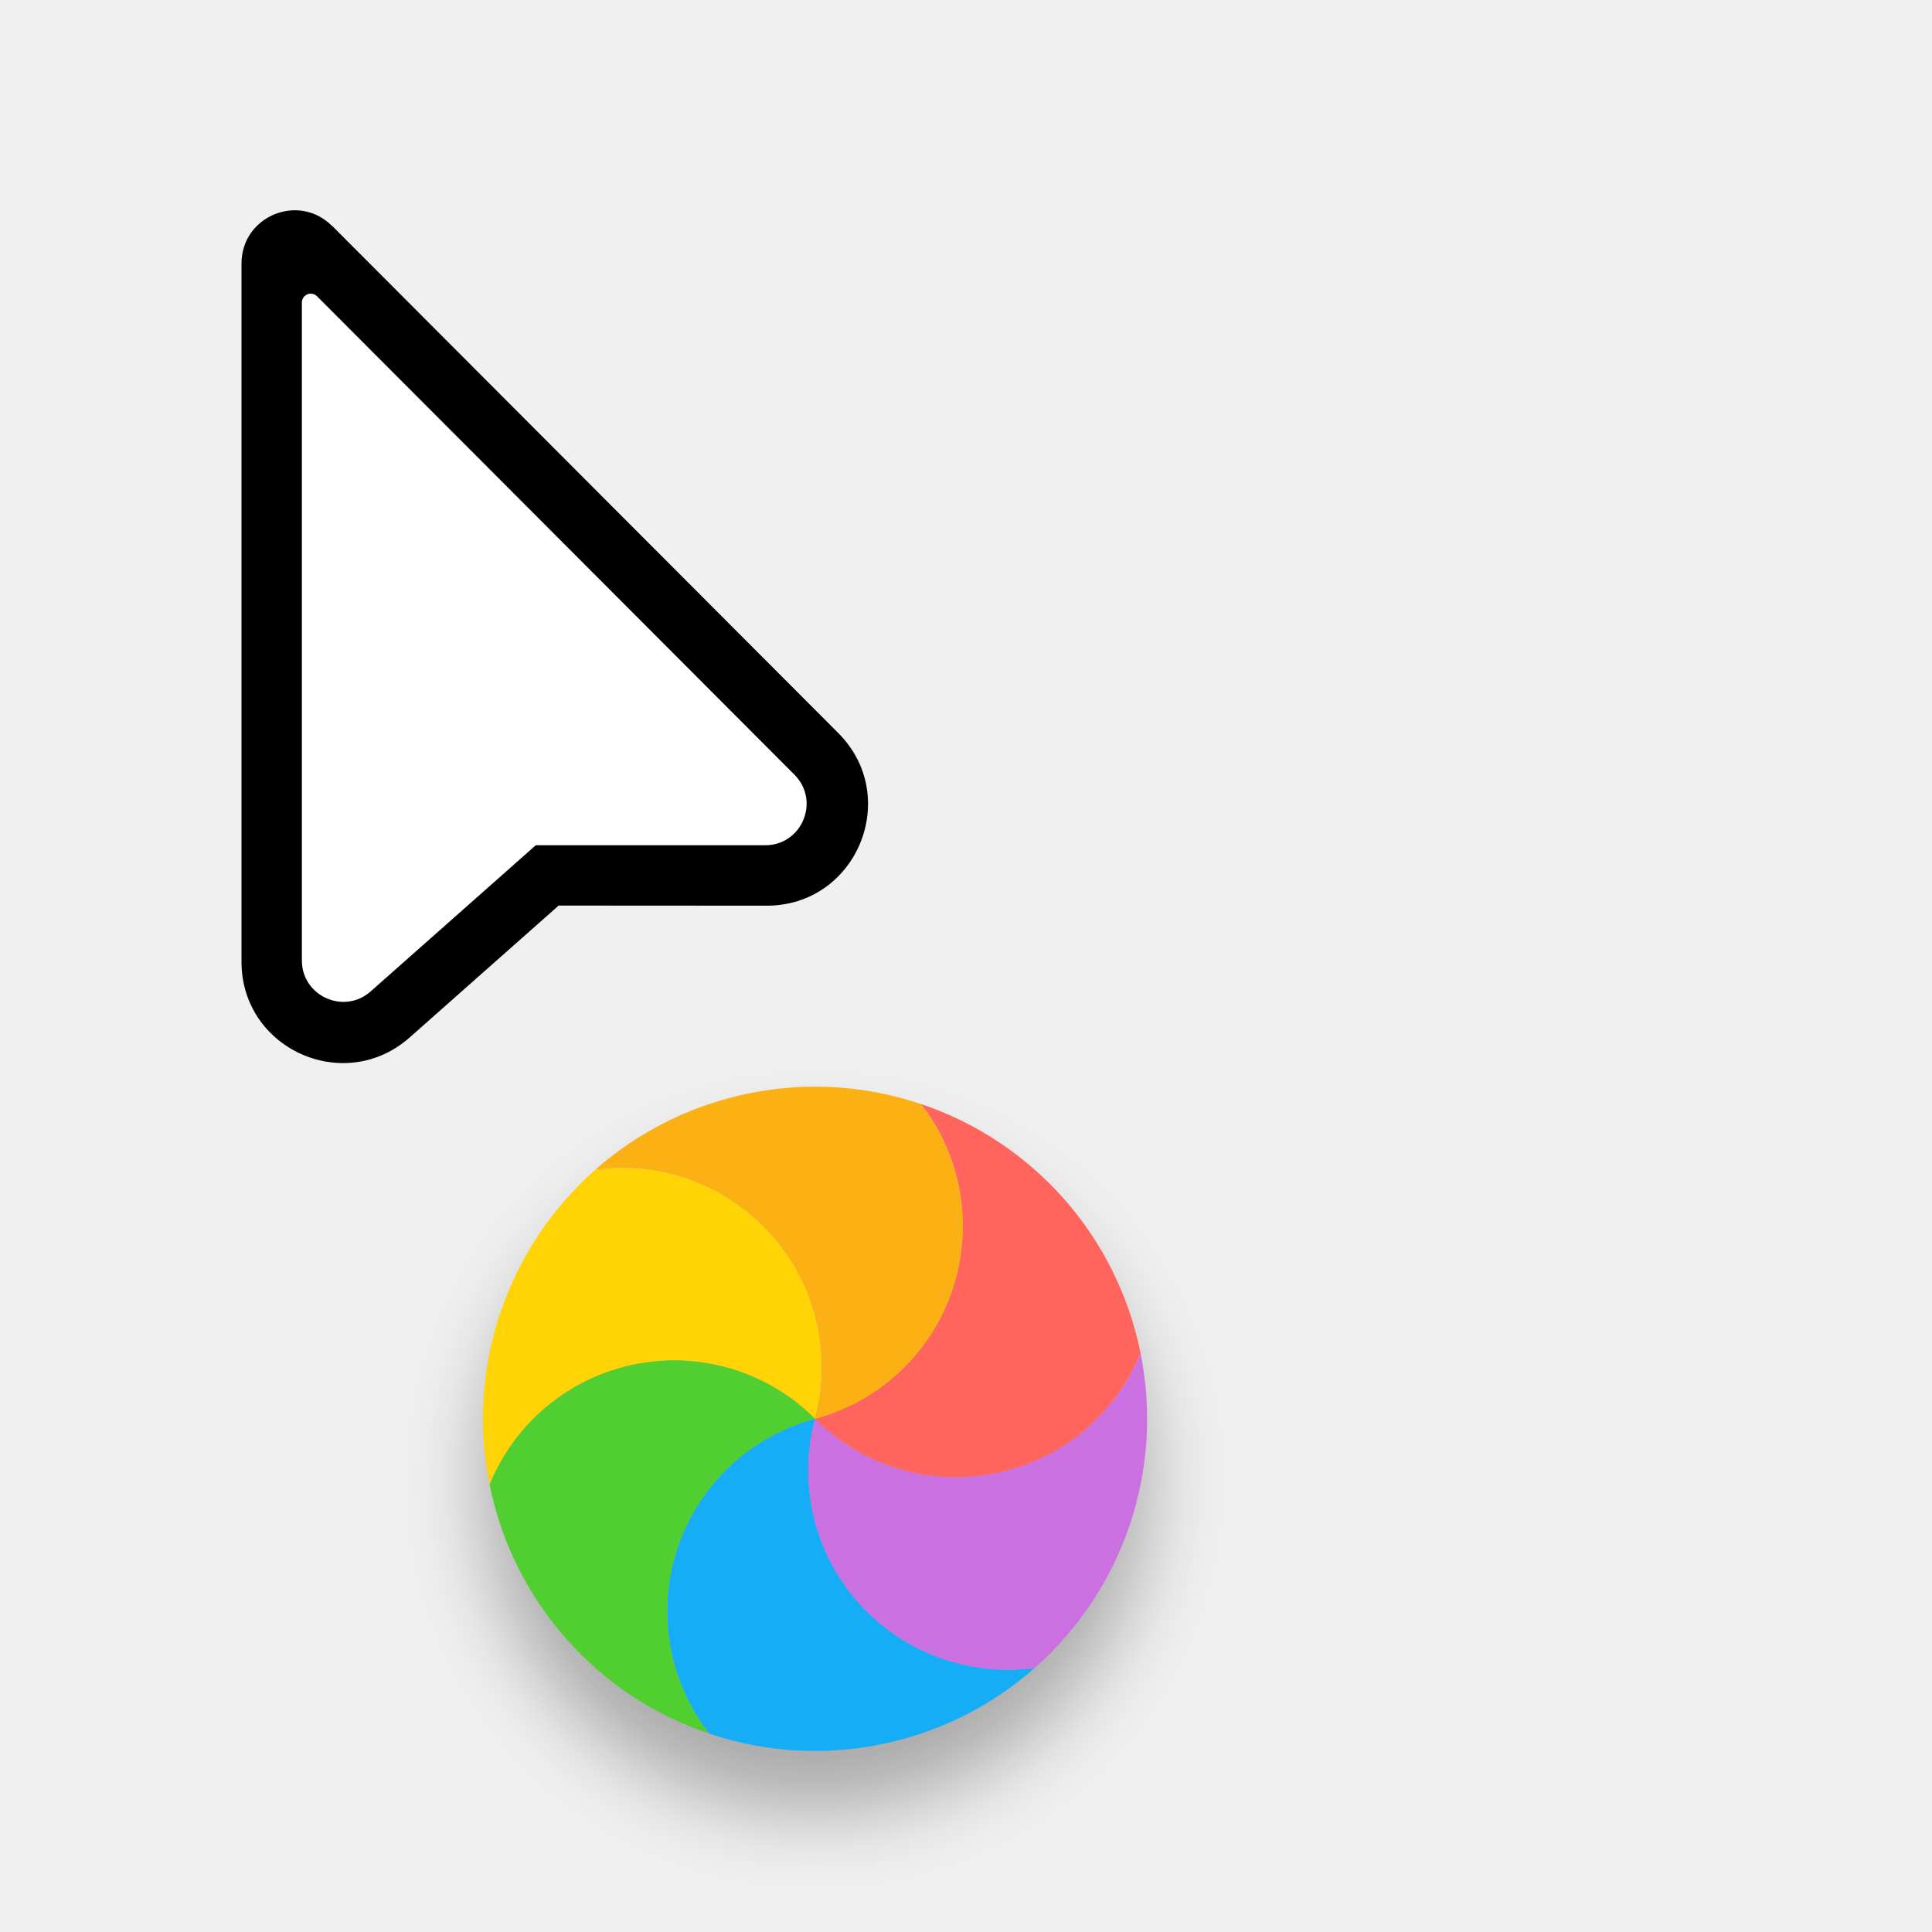
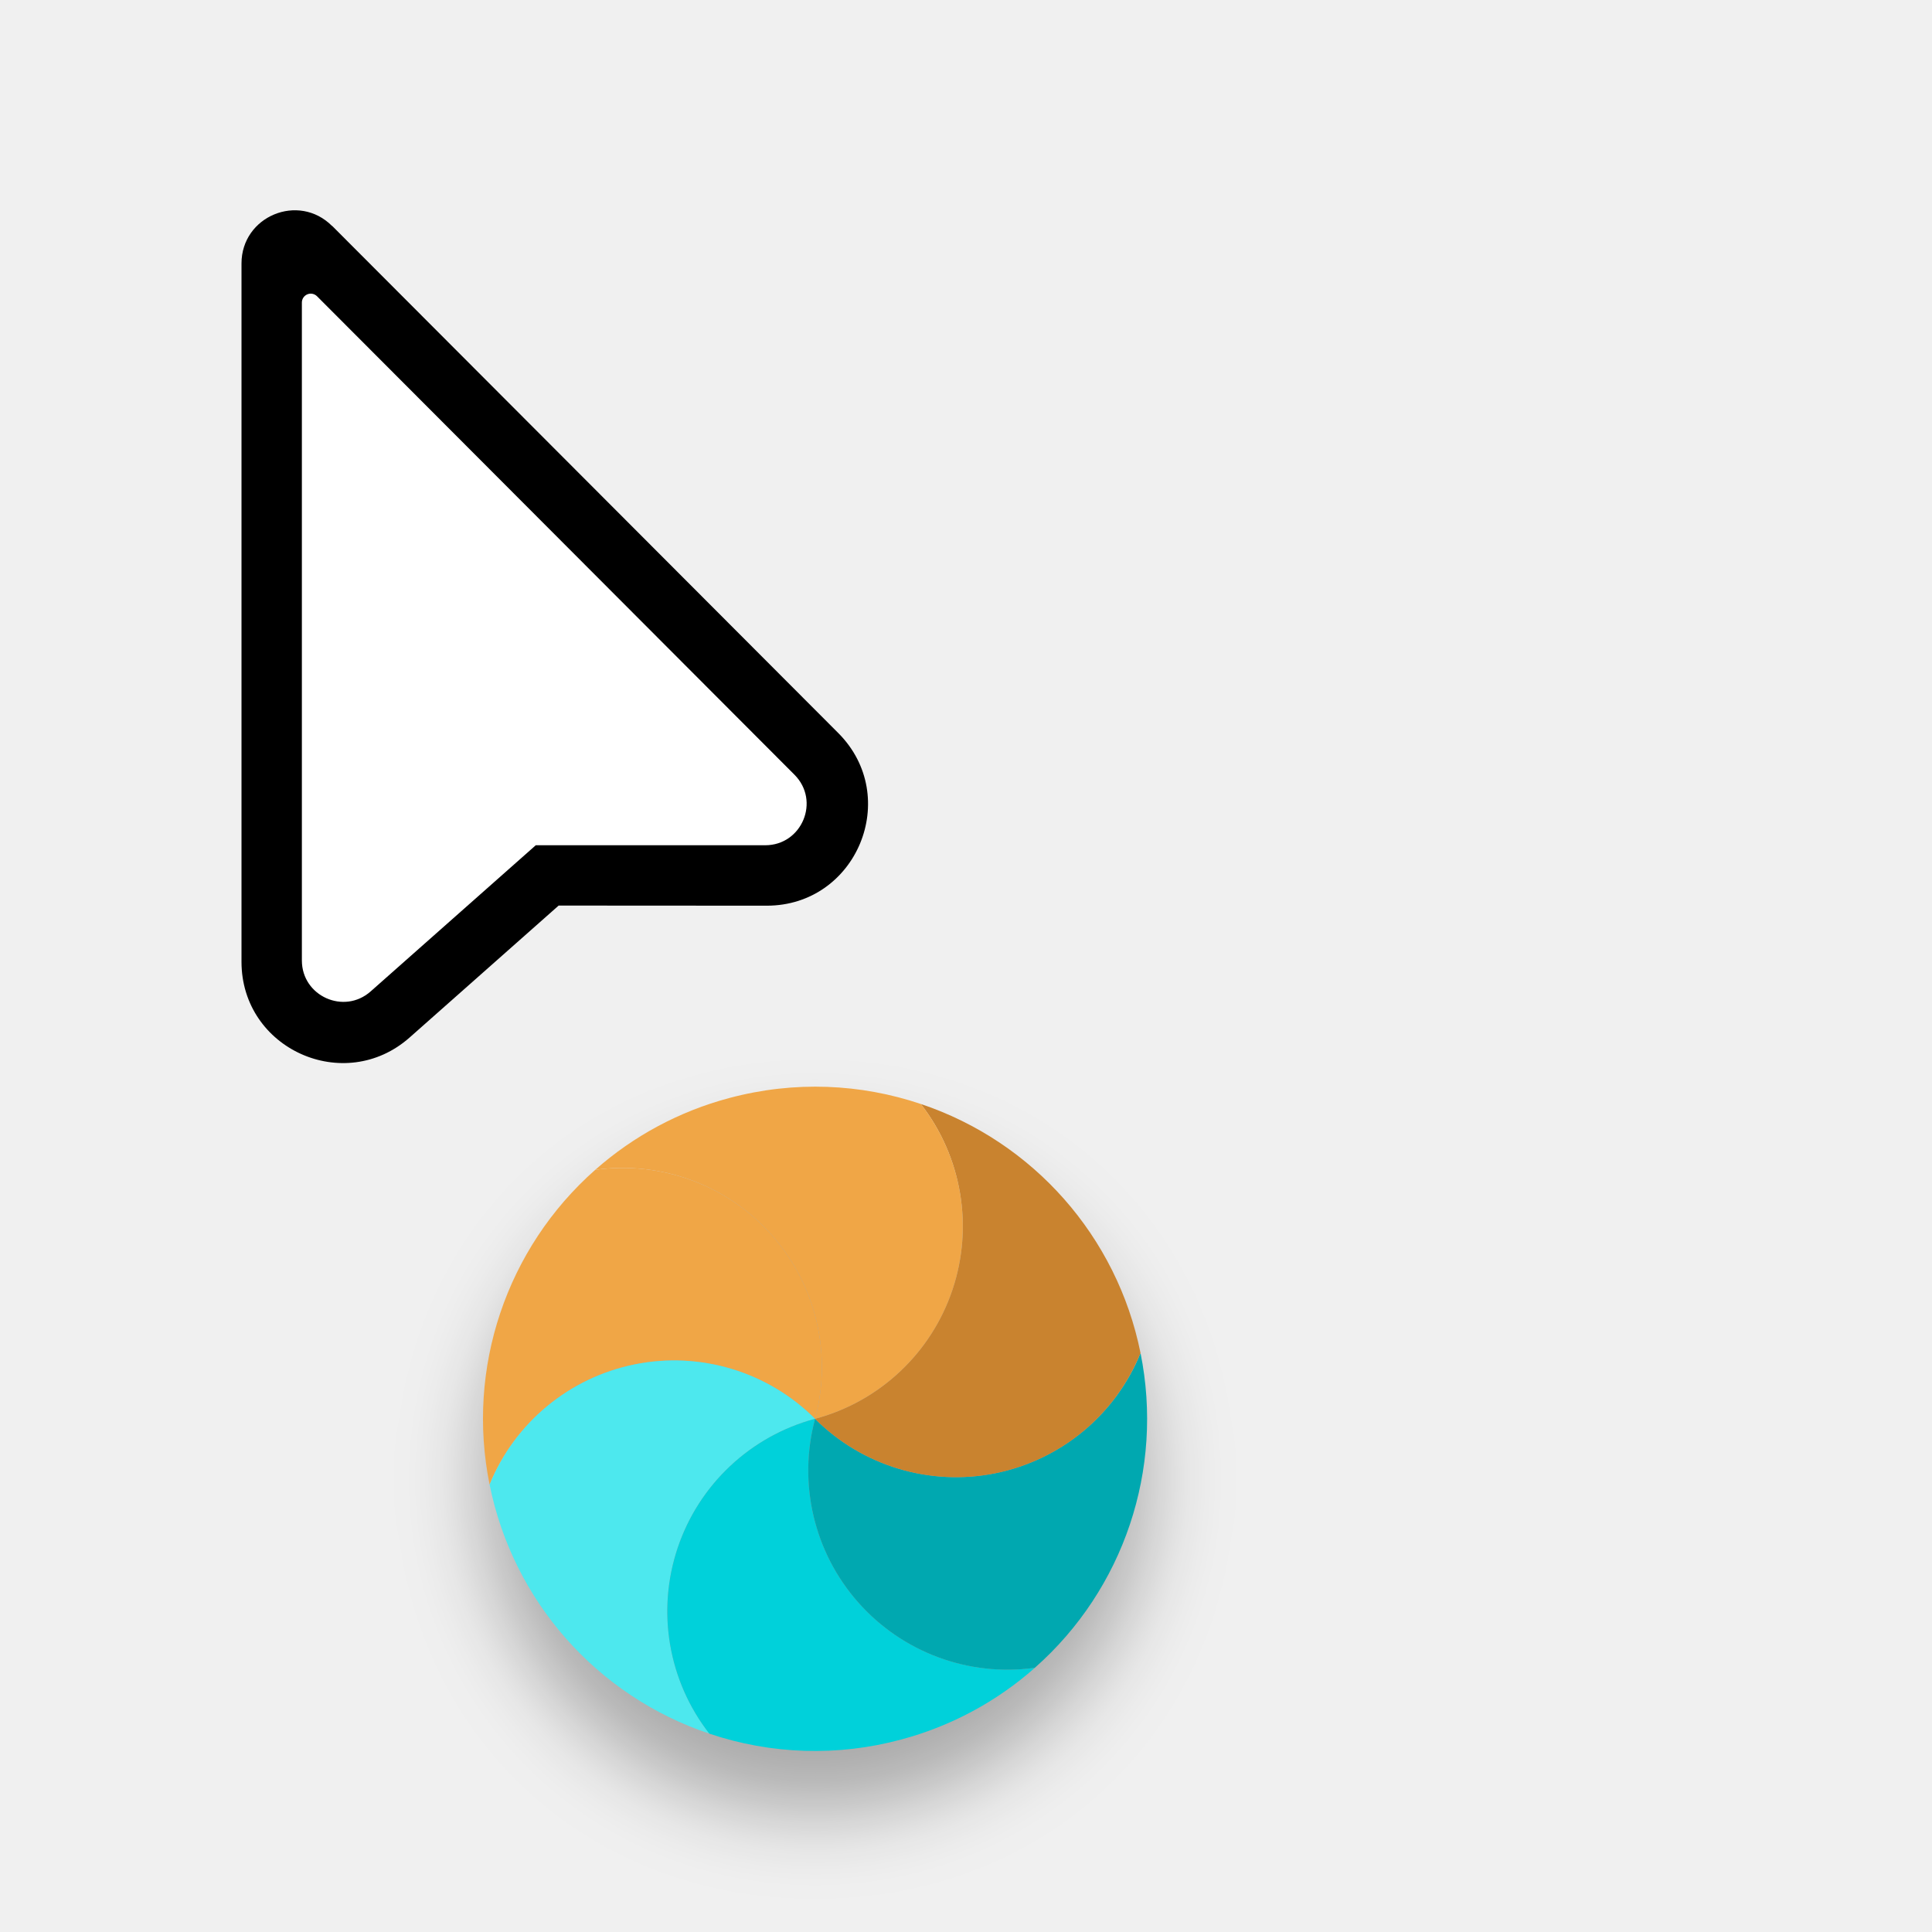
<svg xmlns="http://www.w3.org/2000/svg" width="32" height="32" viewBox="0 0 32 32" version="1.1" id="svg19">
  <defs id="defs12">
    <filter id="a" width="1.294" height="1.294" x="-0.147" y="-0.147" style="color-interpolation-filters:sRGB">
      <feGaussianBlur stdDeviation=".674" id="feGaussianBlur12" />
    </filter>
  </defs>
  <circle cx="13.5" cy="24.5" r="5.5" style="opacity:.3;fill:#000000;stroke-linecap:round;stroke-linejoin:round;filter:url(#a)" id="circle12" />
  <path fill="#000" fill-rule="evenodd" d="m5.502 3.742 8.383 8.4c1.053 1.057.306 2.859-1.185 2.859l-3.447-.002-2.468 2.185C5.704 18.14 4 17.375 4 15.93V4.364c0-.784.947-1.176 1.5-.621" clip-rule="evenodd" style="fill:#000;fill-opacity:1" id="path18" />
  <path fill-rule="evenodd" d="M5 5.01v10.898c0 .59.697.904 1.139.513L8.874 14h3.8c.61 0 .916-.736.485-1.168L5.251 4.907A.147.147 0 0 0 5 5.01" clip-rule="evenodd" style="fill:#ffffff;fill-opacity:1" id="path19" />
  <g id="g19" transform="rotate(-15,13.5,23.5)">
-     <path d="M 12.046,7.544 A 6,6 0 0 1 16.5,16.5 6,6 0 0 0 6.52,15.877 10,10 0 0 1 12.046,7.544" style="fill:#ffd305;fill-opacity:1" transform="matrix(0.55,0,0,0.55,4.425,14.425)" id="path12" />
-     <path d="M 6.52,15.877 A 6,6 0 0 1 16.5,16.5 6,6 0 0 0 10.97,24.834 9.99,9.99 0 0 1 6.52,15.877" style="fill:#52cf30;fill-opacity:1" transform="matrix(0.55,0,0,0.55,4.425,14.425)" id="path13" />
-     <path d="M 10.97,24.834 A 6,6 0 0 1 16.5,16.5 6,6 0 0 0 20.955,25.455 9.96,9.96 0 0 1 16.5,26.5 9.95,9.95 0 0 1 10.97,24.834" style="fill:#14adf6;fill-opacity:1" transform="matrix(0.55,0,0,0.55,4.425,14.425)" id="path14" />
-     <path d="M 20.955,25.456 A 6,6 0 0 1 16.5,16.5 a 6,6 0 0 0 9.98,0.622 10,10 0 0 1 -5.527,8.333" style="fill:#ca70e1;fill-opacity:1" transform="matrix(0.55,0,0,0.55,4.425,14.425)" id="path15" />
-     <path d="M 26.48,17.123 A 6,6 0 0 1 16.5,16.5 a 6,6 0 0 0 5.53,-8.334 9.99,9.99 0 0 1 4.45,8.957" style="fill:#ff645d;fill-opacity:1" transform="matrix(0.55,0,0,0.55,4.425,14.425)" id="path16" />
-     <path d="M 22.03,8.166 A 6,6 0 0 1 16.5,16.5 6,6 0 0 0 12.046,7.544 9.96,9.96 0 0 1 16.5,6.5 c 2.044,0 3.946,0.613 5.53,1.666" style="fill:#fbb114;fill-opacity:1" transform="matrix(0.55,0,0,0.55,4.425,14.425)" id="path17" />
+     <path d="M 12.046,7.544 A 6,6 0 0 1 16.5,16.5 6,6 0 0 0 6.52,15.877 10,10 0 0 1 12.046,7.544" style="fill:#f0a646;fill-opacity:1" transform="matrix(0.55,0,0,0.55,4.425,14.425)" id="path12" />
+     <path d="M 6.52,15.877 A 6,6 0 0 1 16.5,16.5 6,6 0 0 0 10.97,24.834 9.99,9.99 0 0 1 6.52,15.877" style="fill:#4de8ee;fill-opacity:1" transform="matrix(0.55,0,0,0.55,4.425,14.425)" id="path13" />
+     <path d="M 10.97,24.834 A 6,6 0 0 1 16.5,16.5 6,6 0 0 0 20.955,25.455 9.96,9.96 0 0 1 16.5,26.5 9.95,9.95 0 0 1 10.97,24.834" style="fill:#00d1da;fill-opacity:1" transform="matrix(0.55,0,0,0.55,4.425,14.425)" id="path14" />
+     <path d="M 20.955,25.456 A 6,6 0 0 1 16.5,16.5 a 6,6 0 0 0 9.98,0.622 10,10 0 0 1 -5.527,8.333" style="fill:#00a8b0;fill-opacity:1" transform="matrix(0.55,0,0,0.55,4.425,14.425)" id="path15" />
+     <path d="M 26.48,17.123 A 6,6 0 0 1 16.5,16.5 a 6,6 0 0 0 5.53,-8.334 9.99,9.99 0 0 1 4.45,8.957" style="fill:#c9832f;fill-opacity:1" transform="matrix(0.55,0,0,0.55,4.425,14.425)" id="path16" />
+     <path d="M 22.03,8.166 A 6,6 0 0 1 16.5,16.5 6,6 0 0 0 12.046,7.544 9.96,9.96 0 0 1 16.5,6.5 c 2.044,0 3.946,0.613 5.53,1.666" style="fill:#f0a646;fill-opacity:1" transform="matrix(0.55,0,0,0.55,4.425,14.425)" id="path17" />
  </g>
</svg>
